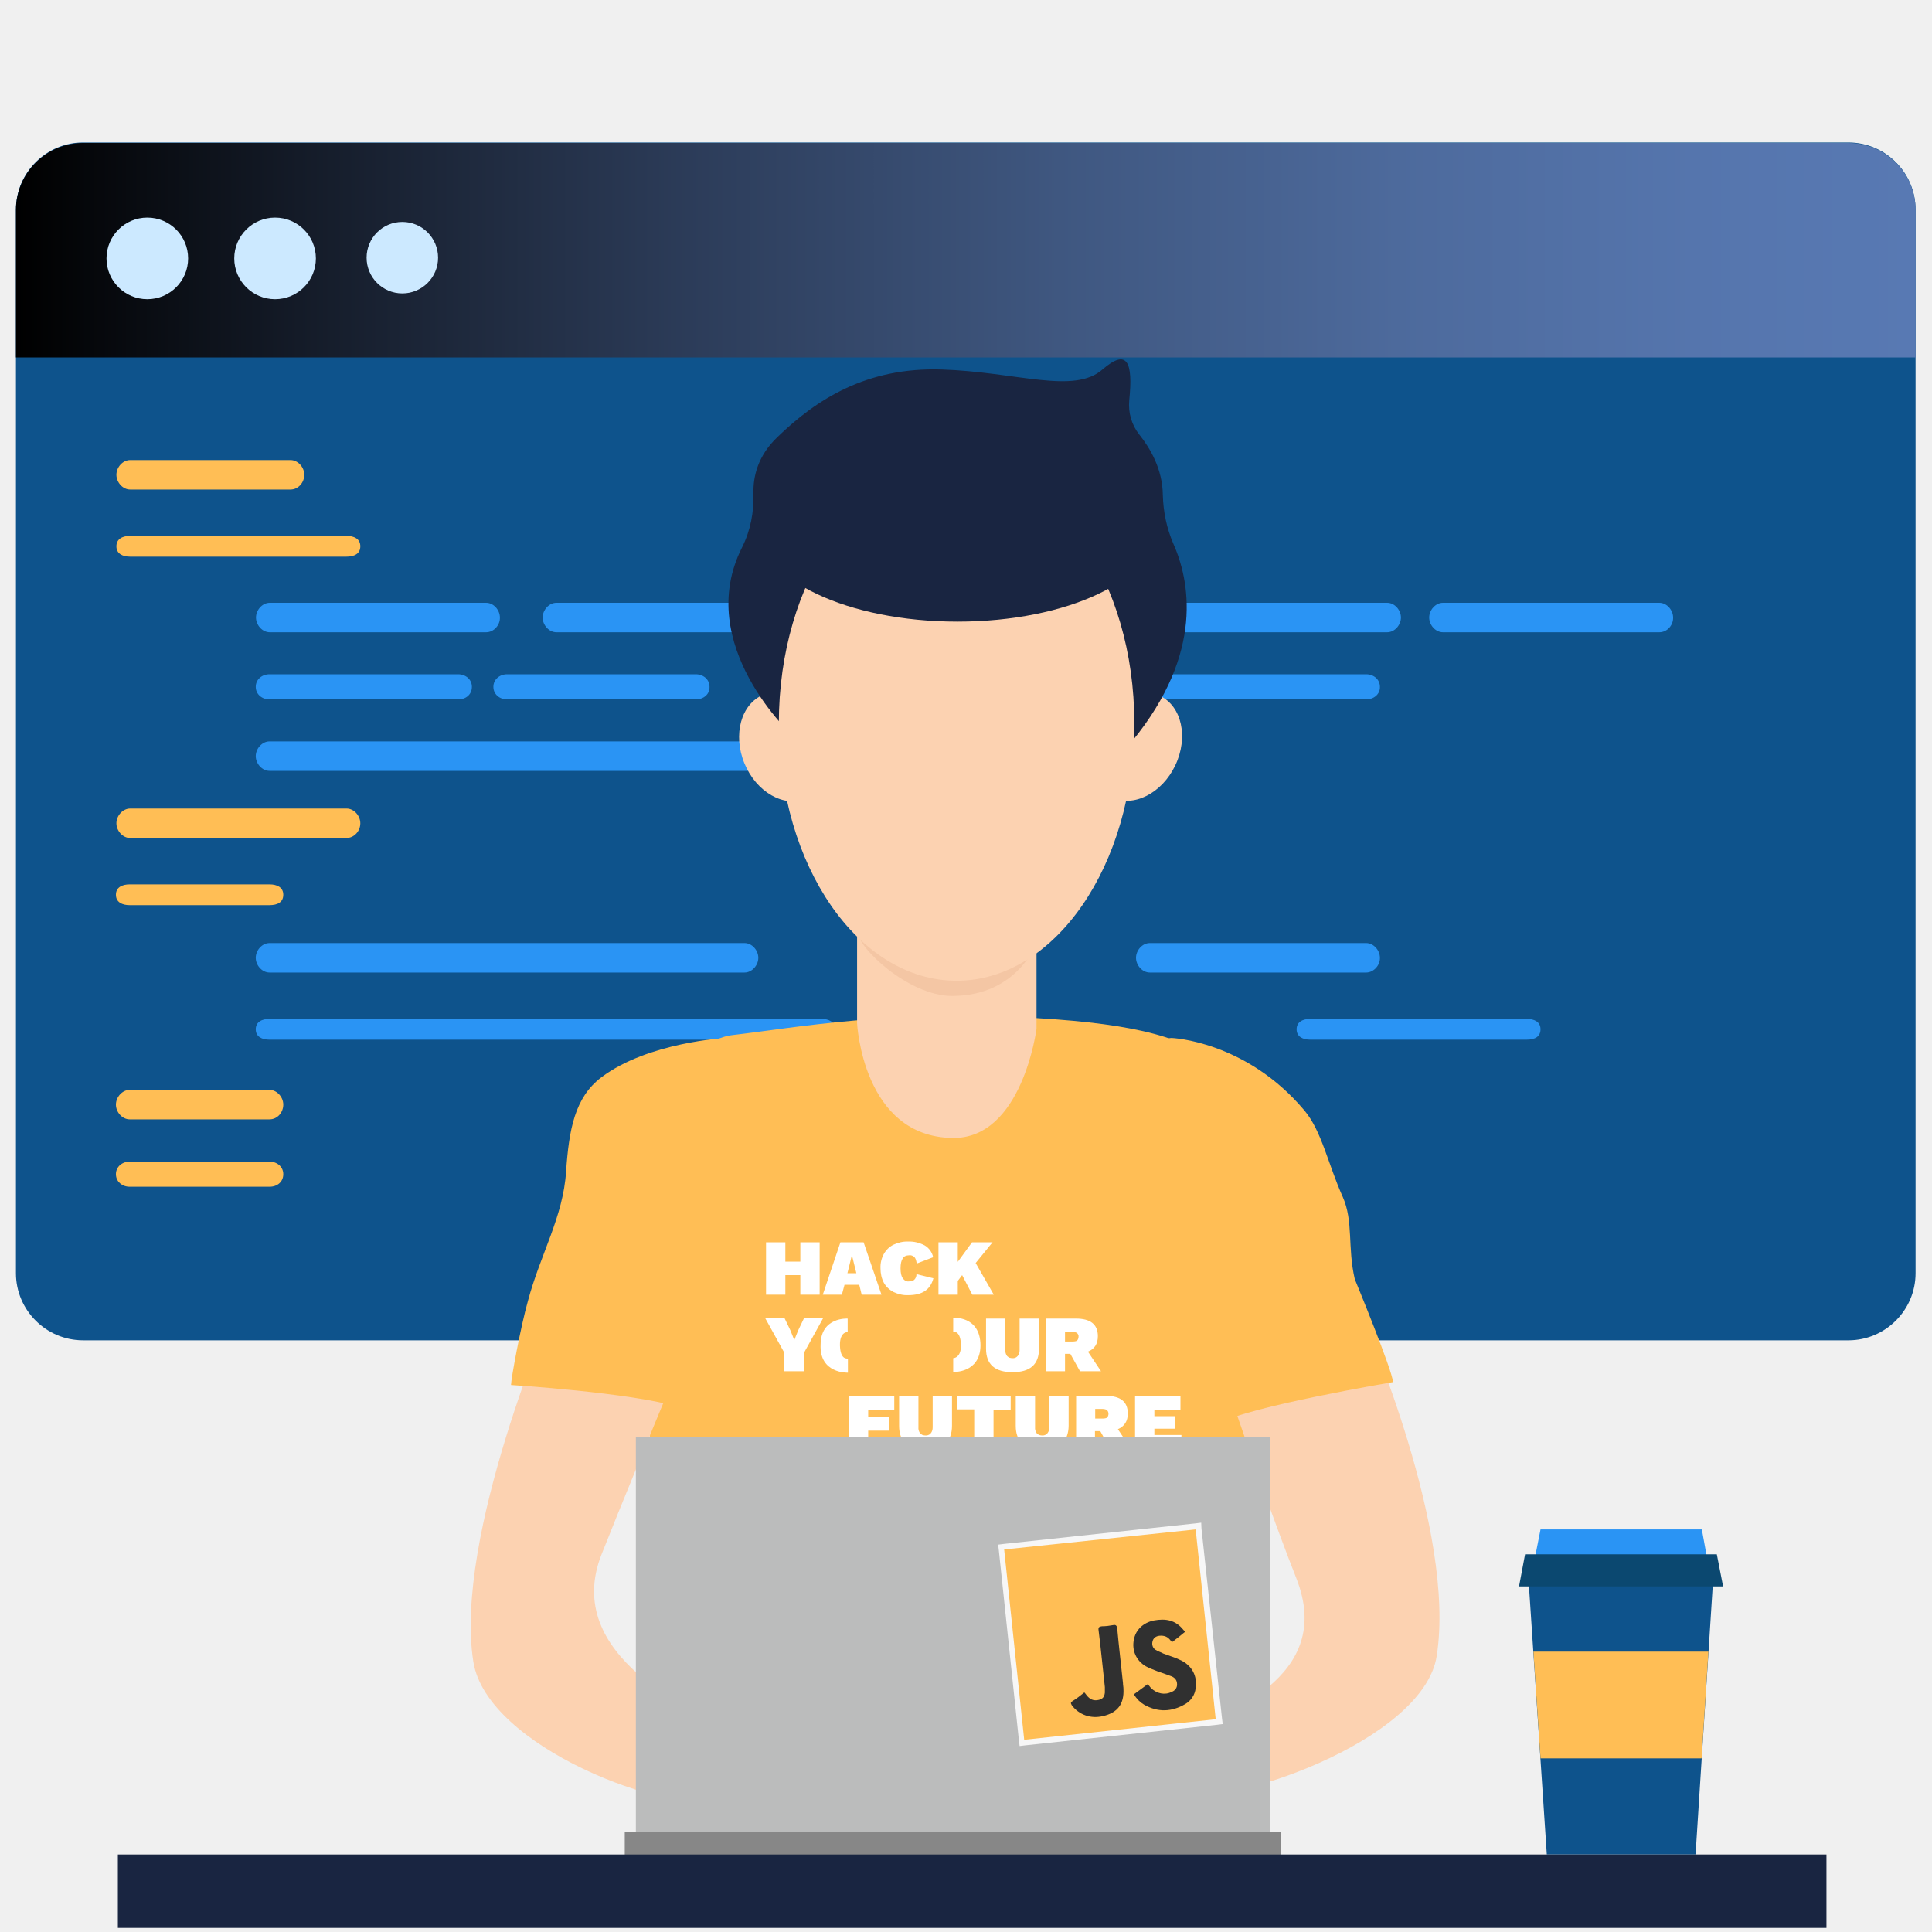
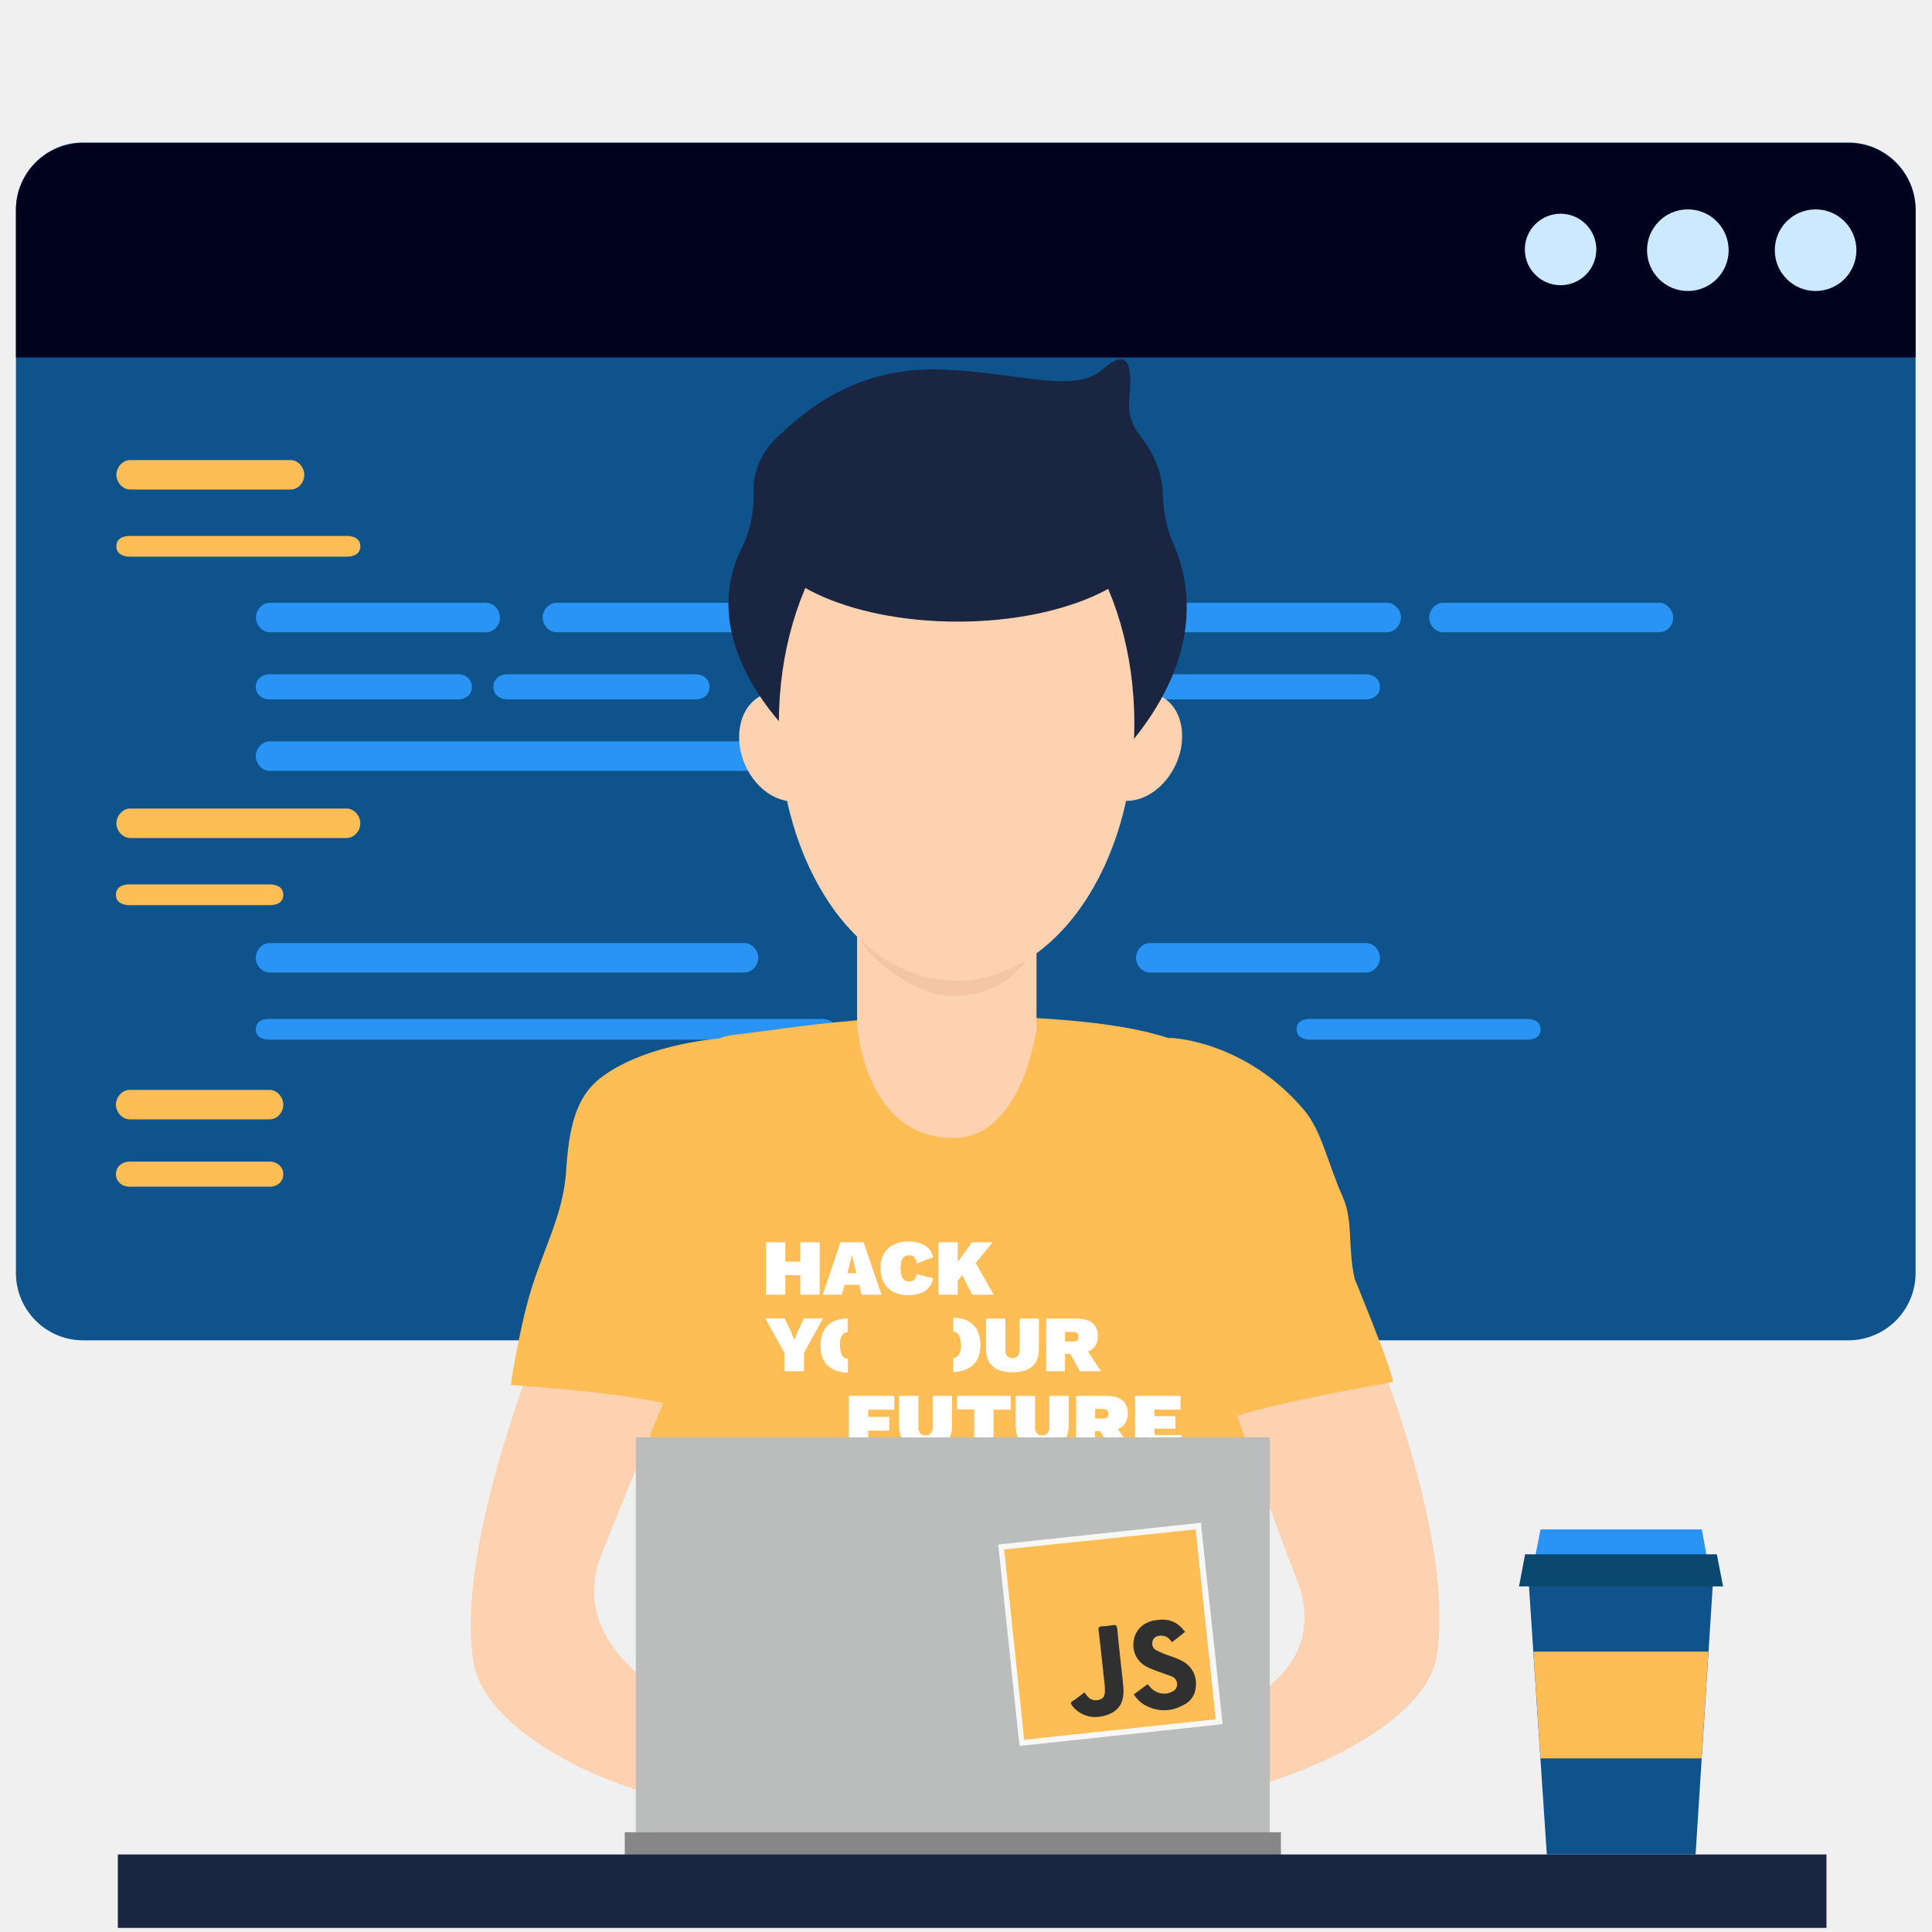
<svg xmlns="http://www.w3.org/2000/svg" xmlns:xlink="http://www.w3.org/1999/xlink" version="1.1" id="Layer_1" x="0px" y="0px" viewBox="0 0 800 800" style="enable-background:new 0 0 800 800;" xml:space="preserve">
  <style type="text/css">
	.st0{fill:#0E538C;}
- 	.st1{fill:url(#XMLID_7_);}
+ 	.st1{fill:#00021D;}
	.st2{fill:#FFBE55;}
	.st3{fill:#2A94F4;}
	.st4{fill:#FCD2B1;}
	.st5{fill:#F4C6A4;}
	.st6{fill:#FFFFFF;}
	.st7{fill:#878787;}
	.st8{fill:#CCE9FF;}
	.st9{fill:#0B4870;}
	.st10{clip-path:url(#SVGID_2_);fill:#FFBE55;}
	.st11{fill:#192541;}
	.st12{fill-rule:evenodd;clip-rule:evenodd;fill:#FFFFFF;}
	.st13{fill:#BBBCBC;}
	.st14{fill:#F7F7F7;}
	.st15{fill:#303030;}
</style>
  <g id="XMLID_36_">
    <path id="XMLID_130_" class="st0" d="M765.4,555h-731c-15.3,0-27.8-12.5-27.8-27.8V86.8C6.6,71.5,19.1,59,34.4,59h731   c15.3,0,27.8,12.5,27.8,27.8v440.4C793.2,542.5,780.7,555,765.4,555z" />
  </g>
  <g id="XMLID_62_">
-     <linearGradient id="XMLID_7_" gradientUnits="userSpaceOnUse" x1="6.6" y1="103.6" x2="793.2" y2="103.6">
-       <stop offset="0" style="stop-color:#000000" />
-       <stop offset="0.149" style="stop-color:#141B28" />
-       <stop offset="0.354" style="stop-color:#2C3C59" />
-       <stop offset="0.549" style="stop-color:#3F5780" />
-       <stop offset="0.727" style="stop-color:#4D6A9C" />
-       <stop offset="0.883" style="stop-color:#5575AD" />
-       <stop offset="1" style="stop-color:#5879B3" />
-     </linearGradient>
    <path id="XMLID_129_" class="st1" d="M793.2,148H6.6V87c0-15.3,12.5-27.8,27.8-27.8h731c15.3,0,27.8,12.5,27.8,27.8V148L793.2,148z   " />
  </g>
  <g id="XMLID_90_">
    <g id="XMLID_85_">
      <path id="XMLID_127_" class="st2" d="M120.3,202.7H53.9c-3.1,0-5.7-3-5.7-6.1s2.6-6.1,5.7-6.1h66.4c3.1,0,5.7,3,5.7,6.1    S123.6,202.7,120.3,202.7z" />
    </g>
    <g id="XMLID_91_">
      <path id="XMLID_126_" class="st2" d="M143.4,230.5H53.9c-3.1,0-5.7-1.2-5.7-4.3s2.6-4.3,5.7-4.3h89.6c3.1,0,5.7,1.2,5.7,4.3    S146.7,230.5,143.4,230.5z" />
    </g>
    <g id="XMLID_100_">
      <path id="XMLID_125_" class="st2" d="M143.4,347H53.9c-3.1,0-5.7-3-5.7-6.1s2.6-6.1,5.7-6.1h89.6c3.1,0,5.7,3,5.7,6.1    C149.2,344.1,146.7,347,143.4,347z" />
    </g>
    <g id="XMLID_101_">
      <path id="XMLID_124_" class="st2" d="M111.6,374.8H53.7c-3.1,0-5.7-1.2-5.7-4.3c0-3.1,2.6-4.3,5.7-4.3h57.9c3.1,0,5.7,1.2,5.7,4.3    C117.3,373.6,114.9,374.8,111.6,374.8z" />
    </g>
    <g id="XMLID_106_">
      <path id="XMLID_123_" class="st2" d="M111.6,463.5H53.7c-3.1,0-5.7-3-5.7-6.1s2.6-6.1,5.7-6.1h57.9c3.1,0,5.7,3,5.7,6.1    C117.3,460.6,114.9,463.5,111.6,463.5z" />
    </g>
    <g id="XMLID_107_">
      <path id="XMLID_122_" class="st2" d="M111.6,491.4H53.7c-3.1,0-5.7-2.1-5.7-5.2s2.6-5.2,5.7-5.2h57.9c3.1,0,5.7,2.1,5.7,5.2    S114.9,491.4,111.6,491.4z" />
    </g>
    <g id="XMLID_92_">
      <path id="XMLID_121_" class="st3" d="M201.3,261.8h-89.6c-3.1,0-5.7-3-5.7-6.1s2.6-6.1,5.7-6.1h89.6c3.1,0,5.7,3,5.7,6.1    C207.1,258.8,204.5,261.8,201.3,261.8z" />
    </g>
    <g id="XMLID_96_">
      <path id="XMLID_120_" class="st3" d="M320,261.8h-89.6c-3.1,0-5.7-3-5.7-6.1s2.6-6.1,5.7-6.1H320c3.1,0,5.7,3,5.7,6.1    S323.1,261.8,320,261.8z" />
    </g>
    <g id="XMLID_97_">
      <path id="XMLID_119_" class="st3" d="M574.4,261.8h-89.6c-3.1,0-5.7-3-5.7-6.1s2.6-6.1,5.7-6.1h89.6c3.1,0,5.7,3,5.7,6.1    C580.1,258.8,577.5,261.8,574.4,261.8z" />
    </g>
    <g id="XMLID_98_">
      <path id="XMLID_118_" class="st3" d="M687.1,261.8h-89.6c-3.1,0-5.7-3-5.7-6.1s2.6-6.1,5.7-6.1h89.6c3.1,0,5.7,3,5.7,6.1    C692.9,258.8,690.4,261.8,687.1,261.8z" />
    </g>
    <g id="XMLID_99_">
      <path id="XMLID_117_" class="st3" d="M565.7,289.6h-89.6c-3.1,0-5.7-2.1-5.7-5.2s2.6-5.2,5.7-5.2h89.6c3.1,0,5.7,2.1,5.7,5.2    C571.5,287.5,568.8,289.6,565.7,289.6z" />
    </g>
    <g id="XMLID_104_">
      <path id="XMLID_116_" class="st3" d="M565.7,402.7h-89.6c-3.1,0-5.7-3-5.7-6.1s2.6-6.1,5.7-6.1h89.6c3.1,0,5.7,3,5.7,6.1    C571.5,399.7,568.8,402.7,565.7,402.7z" />
    </g>
    <g id="XMLID_105_">
      <path id="XMLID_115_" class="st3" d="M632.2,430.5h-89.6c-3.1,0-5.7-1.2-5.7-4.3c0-3.1,2.6-4.3,5.7-4.3h89.6    c3.1,0,5.7,1.2,5.7,4.3S635.5,430.5,632.2,430.5z" />
    </g>
    <g id="XMLID_93_">
      <path id="XMLID_114_" class="st3" d="M189.7,289.6h-78.1c-3.1,0-5.7-2.1-5.7-5.2s2.6-5.2,5.7-5.2h78.1c3.1,0,5.7,2.1,5.7,5.2    S193,289.6,189.7,289.6z" />
    </g>
    <g id="XMLID_95_">
      <path id="XMLID_113_" class="st3" d="M288.1,289.6H210c-3.1,0-5.7-2.1-5.7-5.2s2.6-5.2,5.7-5.2h78.1c3.1,0,5.7,2.1,5.7,5.2    C293.9,287.5,291.3,289.6,288.1,289.6z" />
    </g>
    <g id="XMLID_94_">
      <path id="XMLID_112_" class="st3" d="M340.1,319.2H111.6c-3.1,0-5.7-3-5.7-6.1s2.6-6.1,5.7-6.1h228.5c3.1,0,5.7,3,5.7,6.1    C345.9,316.2,343.3,319.2,340.1,319.2z" />
    </g>
    <g id="XMLID_103_">
      <path id="XMLID_111_" class="st3" d="M308.3,402.7H111.6c-3.1,0-5.7-3-5.7-6.1s2.6-6.1,5.7-6.1h196.7c3.1,0,5.7,3,5.7,6.1    S311.4,402.7,308.3,402.7z" />
    </g>
    <g id="XMLID_102_">
      <path id="XMLID_110_" class="st3" d="M340.1,430.5H111.6c-3.1,0-5.7-1.2-5.7-4.3c0-3.1,2.6-4.3,5.7-4.3h228.5    c3.1,0,5.7,1.2,5.7,4.3C345.9,429.3,343.3,430.5,340.1,430.5z" />
    </g>
  </g>
  <g id="XMLID_52_">
    <g>
      <path id="XMLID_17_" class="st2" d="M269.9,662.5c0.9-15.8,0.7-31.7,0-47.5c-3-57.7-0.7-94.1-0.7-119.3c0-15.1,9.7-64.4,34.1-67.1    c26.6-3.1,65.6-10.6,126.4-7c82.6,4.9,88,23.7,87.7,76.9c-0.2,19.8,5.2,278.8,5.2,278.8c-87.7,33.6-250.8,3.5-250.8,3.5    C278.6,767.7,266.4,724.6,269.9,662.5z" />
    </g>
  </g>
  <g id="XMLID_49_">
    <path id="XMLID_33_" class="st4" d="M565.2,547.7c0,0,37.9,86.3,29.7,138.1c-5.6,35.3-87.3,63.5-111.5,57.6s-21.4-11.3,0.9-22.4   s69-25.9,52.4-67.7c-16.5-41.7-44.9-127.5-44.9-127.5L565.2,547.7z" />
    <path id="XMLID_32_" class="st2" d="M485.2,429.8c0,0,30.8,1.2,55,30.1c7.1,8.5,9.7,22.1,15.8,35.7c4.5,10.1,1.9,20.9,5,34.1   c0,0,15.8,38.3,15.8,42.6c0,0-60.9,10.3-71.5,17C494.8,595.9,462.6,429.5,485.2,429.8z" />
  </g>
  <g id="XMLID_46_">
    <path id="XMLID_31_" class="st4" d="M229,541.5c0,0-41.2,94.8-33,146.6c5.6,35.3,80.7,63.7,104.9,57.7c24.2-5.9,30.3-14.6,8-25.7   c-22.3-11.1-76.4-34.6-59.8-76.5c16.5-41.7,48.7-117.9,48.7-117.9L229,541.5z" />
    <path id="XMLID_30_" class="st2" d="M300.5,429.8c0,0-32.2,1.7-51.5,16.3c-11,8.3-13.4,21.6-14.6,39c-1.2,18.8-10.6,34.1-15.8,53.6   c-3,10.6-7,32.3-7,34.8c0,0,49.7,3.1,69.7,9.2C293.5,586.5,323.1,429.5,300.5,429.8z" />
  </g>
  <g id="XMLID_37_">
    <g id="XMLID_43_">
      <g id="XMLID_58_">
        <path id="XMLID_60_" class="st4" d="M429.2,426v-72.2h-74.3v69.9c0,0,2.3,47,39.5,47.5C423.3,471.7,429.2,426,429.2,426z" />
        <path id="XMLID_59_" class="st5" d="M429.2,390.3c0,0-7.7,22.1-35,22.1c-17.9,0-39.1-20-39.1-26.6l-0.2-21.9l74.3,4V390.3z" />
      </g>
    </g>
-     <ellipse id="XMLID_24_" transform="matrix(0.9246 -0.3809 0.3809 0.9246 -93.2817 147.0998)" class="st4" cx="325" cy="309.2" rx="18.1" ry="23.3" />
-     <ellipse id="XMLID_23_" transform="matrix(0.4305 -0.9026 0.9026 0.4305 -11.2449 600.5492)" class="st4" cx="470.3" cy="309.2" rx="23.3" ry="18.1" />
+     <ellipse id="XMLID_24_" transform="matrix(0.9246 -0.3809 0.3809 0.9246 -93.2741 147.0985)" class="st4" cx="325" cy="309.2" rx="18.1" ry="23.3" />
+     <ellipse id="XMLID_23_" transform="matrix(0.4305 -0.9026 0.9026 0.4305 -11.2124 600.5638)" class="st4" cx="470.3" cy="309.2" rx="23.3" ry="18.1" />
    <path id="XMLID_22_" class="st6" d="M425,350.7c-9.4,6.3-31.1,12.2-55.1,1.7c-1.9-0.9-3.7,1.2-3,3.1c3.1,10.3,12.7,22.4,33.9,22.1   c18.1-0.3,25.2-15.5,27.7-23.5C429,352.1,426.7,349.5,425,350.7z" />
  </g>
  <rect id="XMLID_20_" x="258.7" y="758.7" class="st7" width="271.7" height="9.4" />
  <g id="XMLID_4_">
    <g id="XMLID_84_">
-       <circle id="XMLID_128_" class="st8" cx="61" cy="107" r="16.9" />
+       <circle id="XMLID_128_" class="st8" cx="751.8" cy="103.6" r="16.9" />
    </g>
    <g id="XMLID_86_">
-       <circle id="XMLID_109_" class="st8" cx="113.9" cy="107" r="16.9" />
+       <circle id="XMLID_109_" class="st8" cx="698.9" cy="103.6" r="16.9" />
    </g>
-     <circle id="XMLID_89_" class="st8" cx="166.6" cy="106.7" r="14.8" />
+     <circle id="XMLID_89_" class="st8" cx="646.2" cy="103.3" r="14.8" />
  </g>
  <polygon id="XMLID_131_" class="st0" points="702.1,767.9 640.5,767.9 632.8,652.1 709.5,652.1 " />
  <polygon id="XMLID_42_" class="st3" points="707.1,646.5 635.3,646.5 637.9,633.3 704.7,633.3 " />
  <polygon id="XMLID_38_" class="st9" points="713.5,656.9 629,656.9 631.5,643.6 710.9,643.6 " />
  <g id="XMLID_151_">
    <g>
      <g>
-         <defs>
-           <polygon id="SVGID_1_" points="702.1,767.2 640.5,767.2 632.8,651.4 709.5,651.4     " />
-         </defs>
-         <clipPath id="SVGID_2_">
-           <use xlink:href="#SVGID_1_" style="overflow:visible;" />
-         </clipPath>
-         <rect id="XMLID_44_" x="627.3" y="683.9" class="st10" width="88.2" height="44.2" />
+         <g>
+           <defs>
+             <polygon id="SVGID_1_" points="702.1,767.2 640.5,767.2 632.8,651.4 709.5,651.4      " />
+           </defs>
+           <clipPath id="SVGID_2_">
+             <use xlink:href="#SVGID_1_" style="overflow:visible;" />
+           </clipPath>
+           <rect id="XMLID_44_" x="627.3" y="683.9" class="st10" width="88.2" height="44.2" />
+         </g>
      </g>
    </g>
  </g>
  <path id="XMLID_5_" class="st2" d="M536.8,509.6" />
  <g>
    <path id="XMLID_35_" class="st11" d="M328.5,304.9c0,0-41.7-37.9-21.2-78.3c3.5-7,4.9-14.6,4.7-22.3c-0.2-6.8,1.7-15.5,9.9-23.3   c16.2-15.7,37-29,68-28s54.8,10.4,66.6,0c10.3-8.9,12.7-3.1,11.1,12.7c-0.5,5.2,1,10.3,4.2,14.3c4.3,5.4,9.6,14.1,9.7,25   c0.2,7,1.6,13.7,4.3,20c6.6,14.8,13.2,45-17,81.9" />
    <rect id="XMLID_21_" x="48.8" y="767.9" class="st11" width="707.5" height="30.4" />
    <ellipse id="XMLID_1_" class="st4" cx="396.1" cy="299.5" rx="73.6" ry="106.6" />
    <ellipse id="XMLID_3_" class="st11" cx="396.5" cy="218.3" rx="82.4" ry="39.1" />
    <path class="st12" d="M489.2,594.2v5.7H470V578h18.8v5.7H478v2.7h8.7v5.2H478v2.6H489.2L489.2,594.2z M459.6,599.8l-4-7.2h-2.2v7.2   h-7.8V578h12.3c3,0,5.3,0.6,6.8,1.8s2.3,3,2.3,5.5c0,3.2-1.4,5.3-4.1,6.5l5.4,8.1L459.6,599.8L459.6,599.8z M458.4,583.9   c-0.4-0.3-1.1-0.5-2.1-0.5h-2.8v4h2.8c1,0,1.7-0.1,2.1-0.4c0.4-0.4,0.6-1,0.6-1.6S458.8,584.4,458.4,583.9L458.4,583.9z    M431.5,600.1c-7.3,0-10.9-3.2-10.9-9.7V578h8v13c-0.1,0.9,0.2,1.8,0.7,2.5c0.3,0.3,0.6,0.5,1,0.7c0.4,0.1,0.8,0.2,1.2,0.2   c0.4,0,0.8,0,1.2-0.2c0.4-0.1,0.7-0.4,1-0.7c0.6-0.7,0.8-1.6,0.8-2.5v-13h8v12.4C442.4,596.9,438.8,600.1,431.5,600.1L431.5,600.1z    M411.4,599.8h-8v-16.2h-7.1V578h22.2v5.7h-7.1V599.8L411.4,599.8z M383.2,600.1c-7.3,0-10.9-3.2-10.9-9.7V578h8v13   c-0.1,0.9,0.2,1.8,0.7,2.5c0.3,0.3,0.6,0.5,1,0.7c0.4,0.1,0.8,0.2,1.2,0.2c0.4,0,0.8,0,1.2-0.2c0.4-0.1,0.7-0.4,1-0.7   c0.6-0.7,0.8-1.6,0.8-2.5v-13h8v12.4C394.2,596.9,390.5,600.1,383.2,600.1L383.2,600.1z M359.5,586.7h8.7v5.7h-8.7v7.5h-8V578h18.8   v5.7h-10.8V586.7L359.5,586.7z M411.5,536.1h-8.9l-4.2-8.1l-1.8,2.4v5.7h-8v-21.7h8v8.1l5.9-8.1h8.5l-7,8.6L411.5,536.1z    M376.3,530.6c1.1,0,1.8-0.2,2.3-0.7c0.6-0.6,0.9-1.4,0.9-2.3l7,1.7c-1.2,4.7-4.6,7-10.4,7c-2.1,0.1-4.2-0.4-6.1-1.3   c-1.7-0.9-3.1-2.2-4-3.8c-1-1.9-1.4-3.9-1.4-6c-0.1-2.1,0.4-4.2,1.4-6c0.9-1.6,2.3-3,4-3.8c1.9-0.9,4-1.4,6.1-1.3   c2.4-0.1,4.7,0.5,6.8,1.6c0.9,0.5,1.7,1.3,2.3,2.1c0.6,0.9,1,1.8,1.2,2.8l-6.8,2.6c-0.2-1.3-0.5-2.2-1-2.7c-0.3-0.3-0.7-0.4-1-0.6   c-0.4-0.1-0.8-0.2-1.2-0.1c-0.5,0-1.1,0.1-1.5,0.3c-0.5,0.2-0.9,0.6-1.1,1c-0.6,0.9-0.9,2.2-0.9,4.1c0,1.9,0.3,3.2,0.9,4.1   c0.3,0.4,0.7,0.8,1.1,1C375.3,530.5,375.8,530.7,376.3,530.6z M356.8,536.1l-1-4.1h-6.1l-1.1,4.1h-7.9l7.3-21.7h9.6l7.4,21.7H356.8   L356.8,536.1z M352.8,519.9h-0.1l-0.9,3.7l-0.9,3.6h3.7L352.8,519.9z M331.4,528h-6.2v8.1h-8v-21.7h8v8h6.2v-8h8v21.7h-8V528z    M351.1,562.6v5.8c0,0-11.9,0.5-11.3-11.7C339.9,545.3,351,546,351,546v5.6c0,0-3.3-0.3-3.2,5.5C348,562.9,350.4,562.5,351.1,562.6   L351.1,562.6z M394.7,551.5v-5.8c0,0,11.2-1,11.3,11.4c-0.1,11.6-11.3,11-11.3,11v-5.7c0,0,3.5,0,3.2-5.9   C397.6,550.7,394.7,551.5,394.7,551.5L394.7,551.5z M455.9,567.8h-8.7l-4-7.2H441v7.2h-7.8V546h12.3c3,0,5.3,0.6,6.8,1.8   s2.3,3,2.3,5.5c0,3.2-1.4,5.3-4.1,6.4L455.9,567.8z M446,552c-0.4-0.3-1.1-0.5-2.1-0.5H441v4h2.9c1,0,1.7-0.1,2.1-0.4   c0.4-0.4,0.6-1,0.6-1.6C446.7,553,446.4,552.4,446,552z M419.3,568.2c-7.3,0-11-3.2-11-9.7V546h8v13c-0.1,0.9,0.2,1.8,0.7,2.5   c0.3,0.3,0.6,0.5,1,0.7c0.4,0.1,0.8,0.2,1.2,0.2c0.4,0,0.8,0,1.2-0.2c0.4-0.1,0.7-0.4,1-0.7c0.6-0.7,0.8-1.6,0.8-2.5v-13h8v12.4   C430.3,564.9,426.6,568.2,419.3,568.2z M332.8,567.8h-8v-7.6l-7.9-14.3h8l2.4,5l1.6,4l1.6-4l2.4-5h7.9l-7.9,14.3v7.6H332.8z" />
    <rect id="XMLID_2_" x="263.3" y="595.2" class="st13" width="262.5" height="163.5" />
  </g>
  <g id="XMLID_40_">
    <g id="XMLID_39_">
-       <rect id="XMLID_156_" x="418.6" y="636.1" transform="matrix(0.9943 -0.1063 0.1063 0.9943 -69.349 52.7071)" class="st2" width="82.3" height="81.6" />
+       <rect id="XMLID_156_" x="418.6" y="636.1" transform="matrix(0.9943 -0.1063 0.1063 0.9943 -69.3495 52.7069)" class="st2" width="82.3" height="81.6" />
      <path id="XMLID_153_" class="st14" d="M495.1,633.3l8.3,78.6l-79.3,8.5l-8.3-78.8L495.1,633.3 M497.4,630.5l-2.4,0.3l-79.3,8.5    l-2.4,0.3l0.3,2.4l8.3,78.6l0.3,2.4l2.4-0.3l79.3-8.5l2.4-0.3l-0.3-2.4l-8.5-78.6L497.4,630.5L497.4,630.5z" />
    </g>
    <path id="XMLID_88_" class="st15" d="M490.7,675.7c-1.9,1.6-3.7,3-5.4,4.3c-0.3-0.3-0.7-0.9-1-1.2c-1.2-1.4-3-1.7-4.7-1.4   c-1.2,0.3-2.1,1-2.4,2.4s0.2,2.6,1.2,3.3s2.3,1,3.3,1.6c2.6,1,5.2,1.7,7.7,3c4.3,2.3,6.4,6.4,5.7,11.3c-0.3,2.8-1.9,5.2-4.3,6.6   c-5.6,3.3-11.3,3.5-17,0.3c-1.7-1-3.1-2.4-4.3-4.3c1.9-1.4,3.8-2.8,5.7-4.2c0.5,0.5,1,1,1.4,1.6c2.4,2.3,5.7,3,8.5,1.6   c1.4-0.5,2.3-1.6,2.3-3.1c0-1.6-0.7-2.6-2.1-3.3c-1.9-0.7-3.8-1.4-5.9-2.1c-1.6-0.7-3.3-1.2-4.9-2.1c-4-2.3-5.9-6.6-5-11   c0.7-4,3.8-7.1,8.3-8c4.9-0.9,9-0.2,12.3,4C490.4,675.2,490.4,675.4,490.7,675.7z" />
    <path id="XMLID_87_" class="st15" d="M449,700.8c0.7,0.7,1,1.4,1.6,1.9c1.2,1.2,2.6,1.6,4.3,1.2c1.6-0.3,2.4-1.2,2.6-3   c0-0.7,0-1.6,0-2.3c-0.9-7.8-1.6-15.7-2.6-23.5c-0.2-1.2,0.2-1.6,1.4-1.7c1.6,0,3.1-0.2,4.7-0.5c1-0.2,1.4,0.2,1.6,1.2   c0.7,7.7,1.6,15.1,2.4,22.8c0,0.9,0.2,1.6,0.2,2.4c0.3,6.3-2.4,9.9-8.5,11.3c-5,1.2-9.9-0.5-12.9-4.5c-0.5-0.9-0.5-1.2,0.3-1.7   C445.7,703.4,447.3,702.2,449,700.8z" />
  </g>
</svg>
